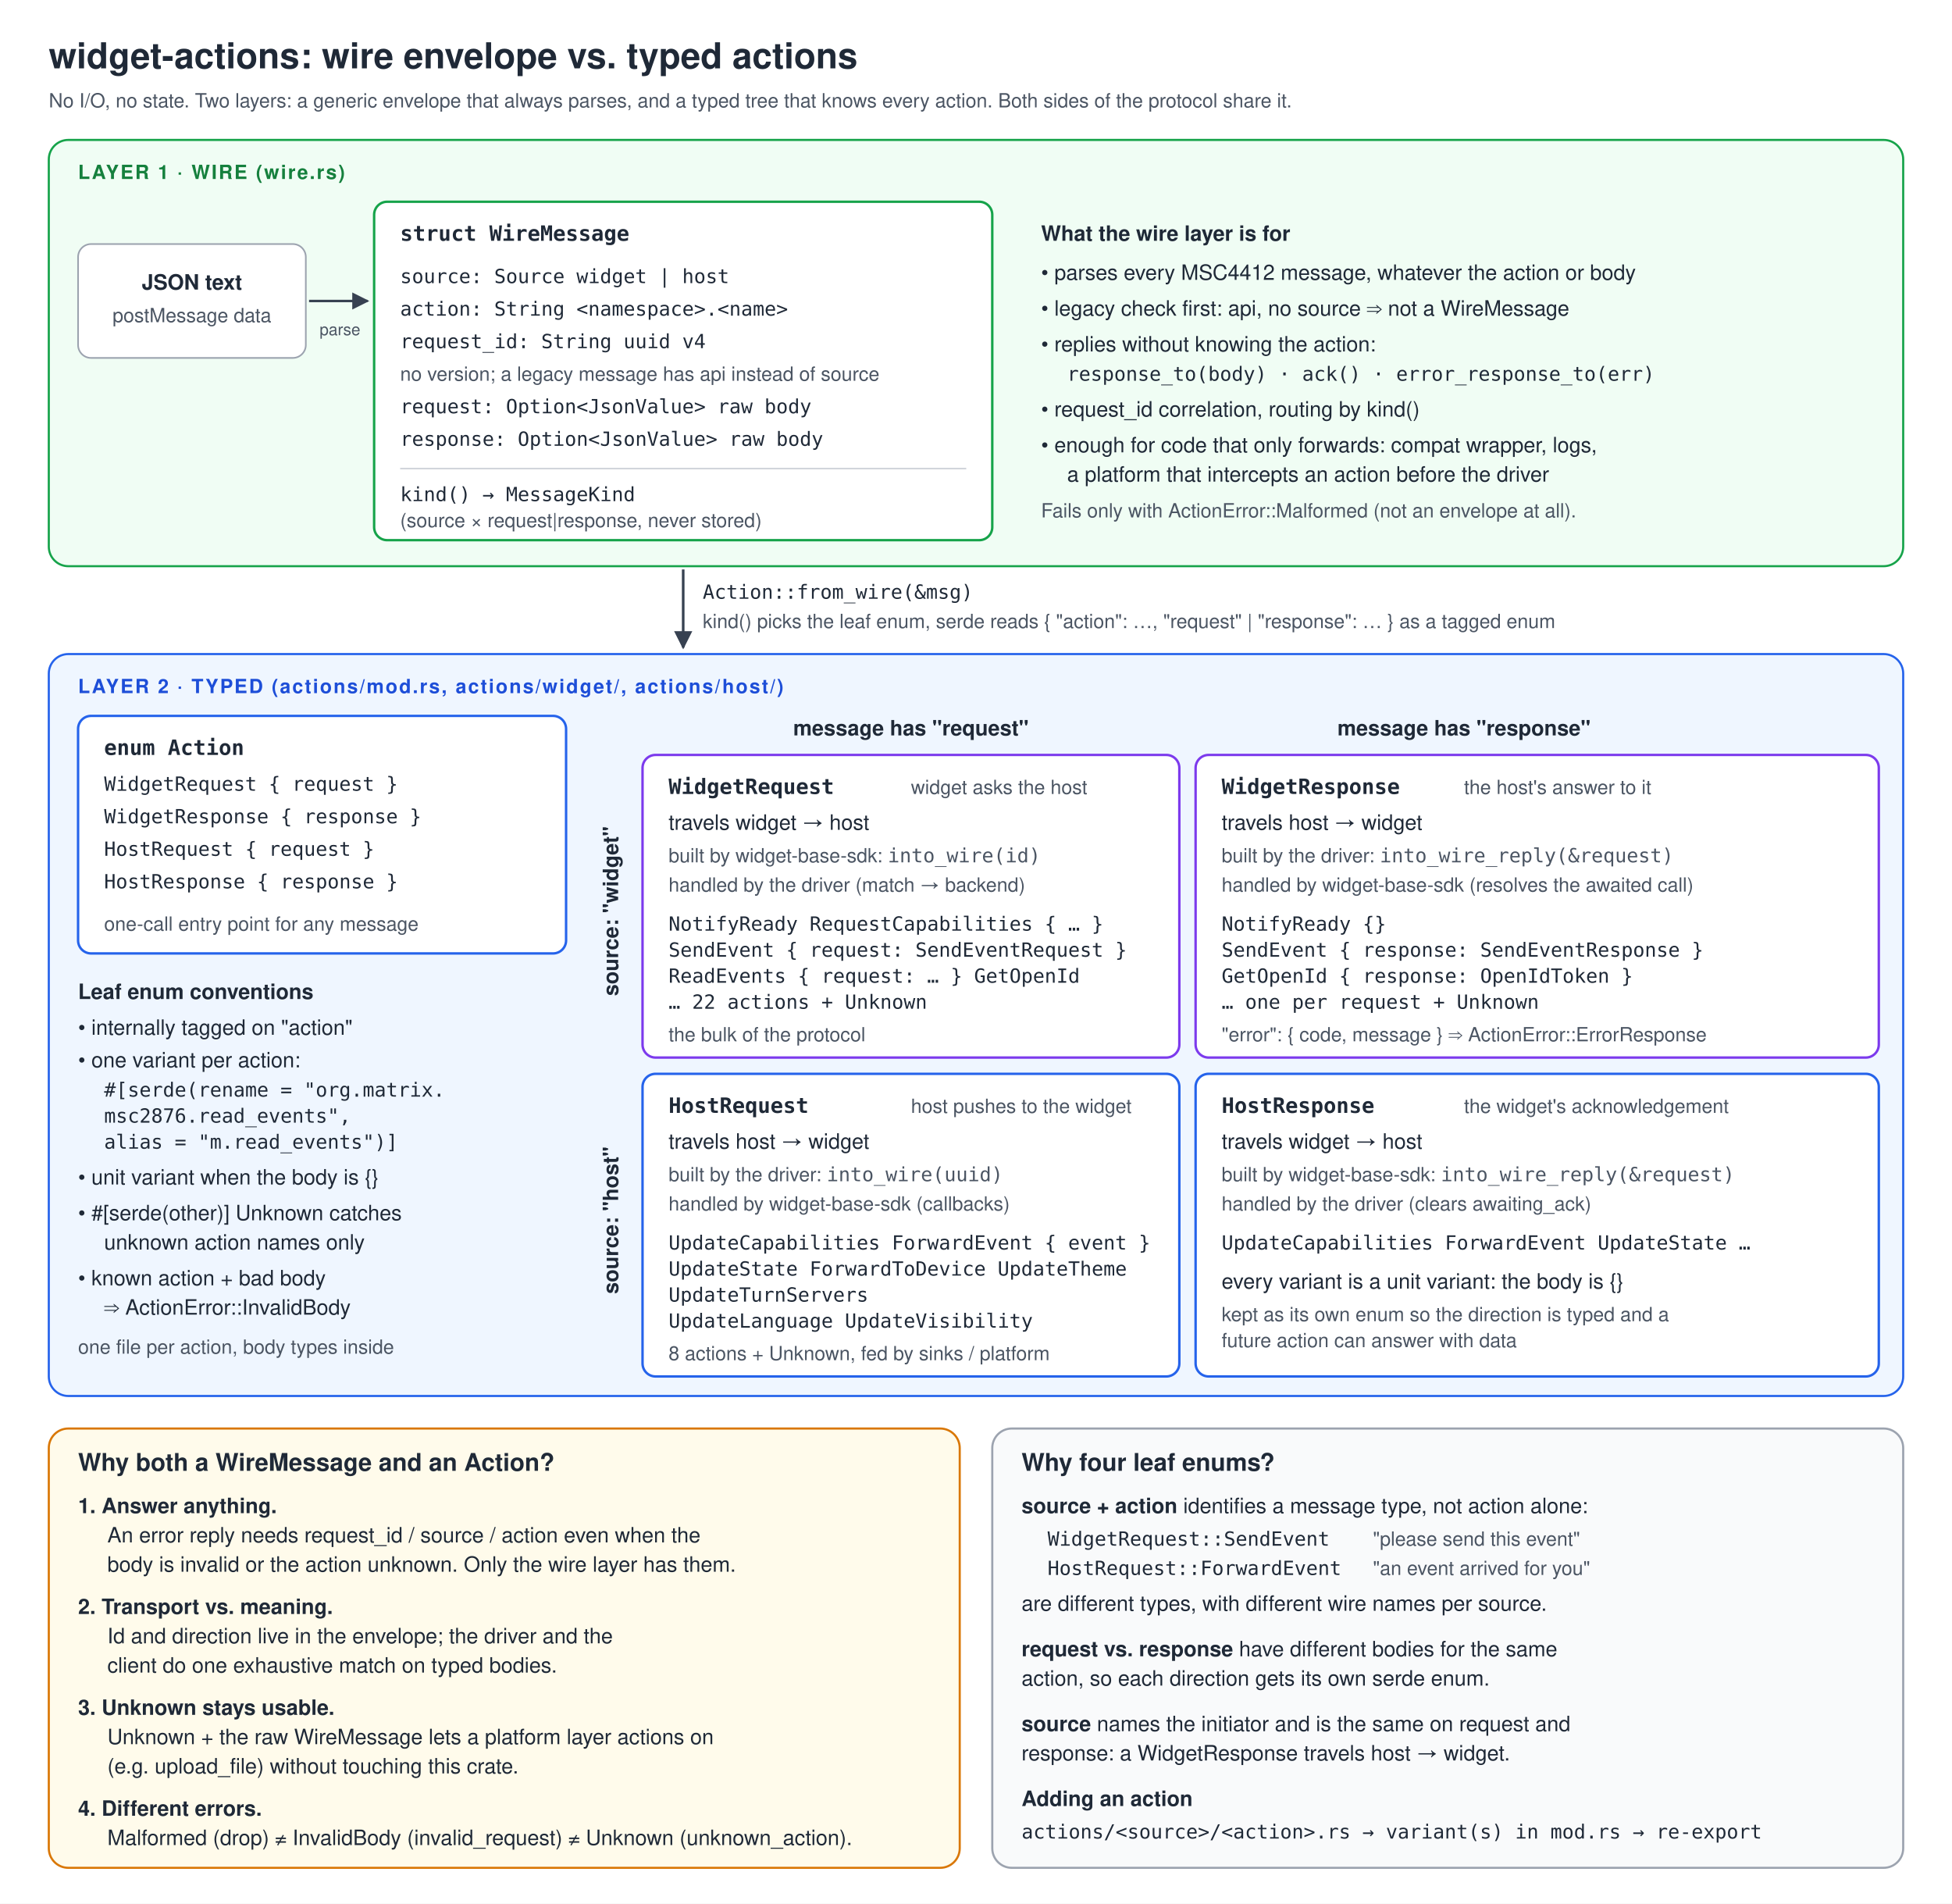
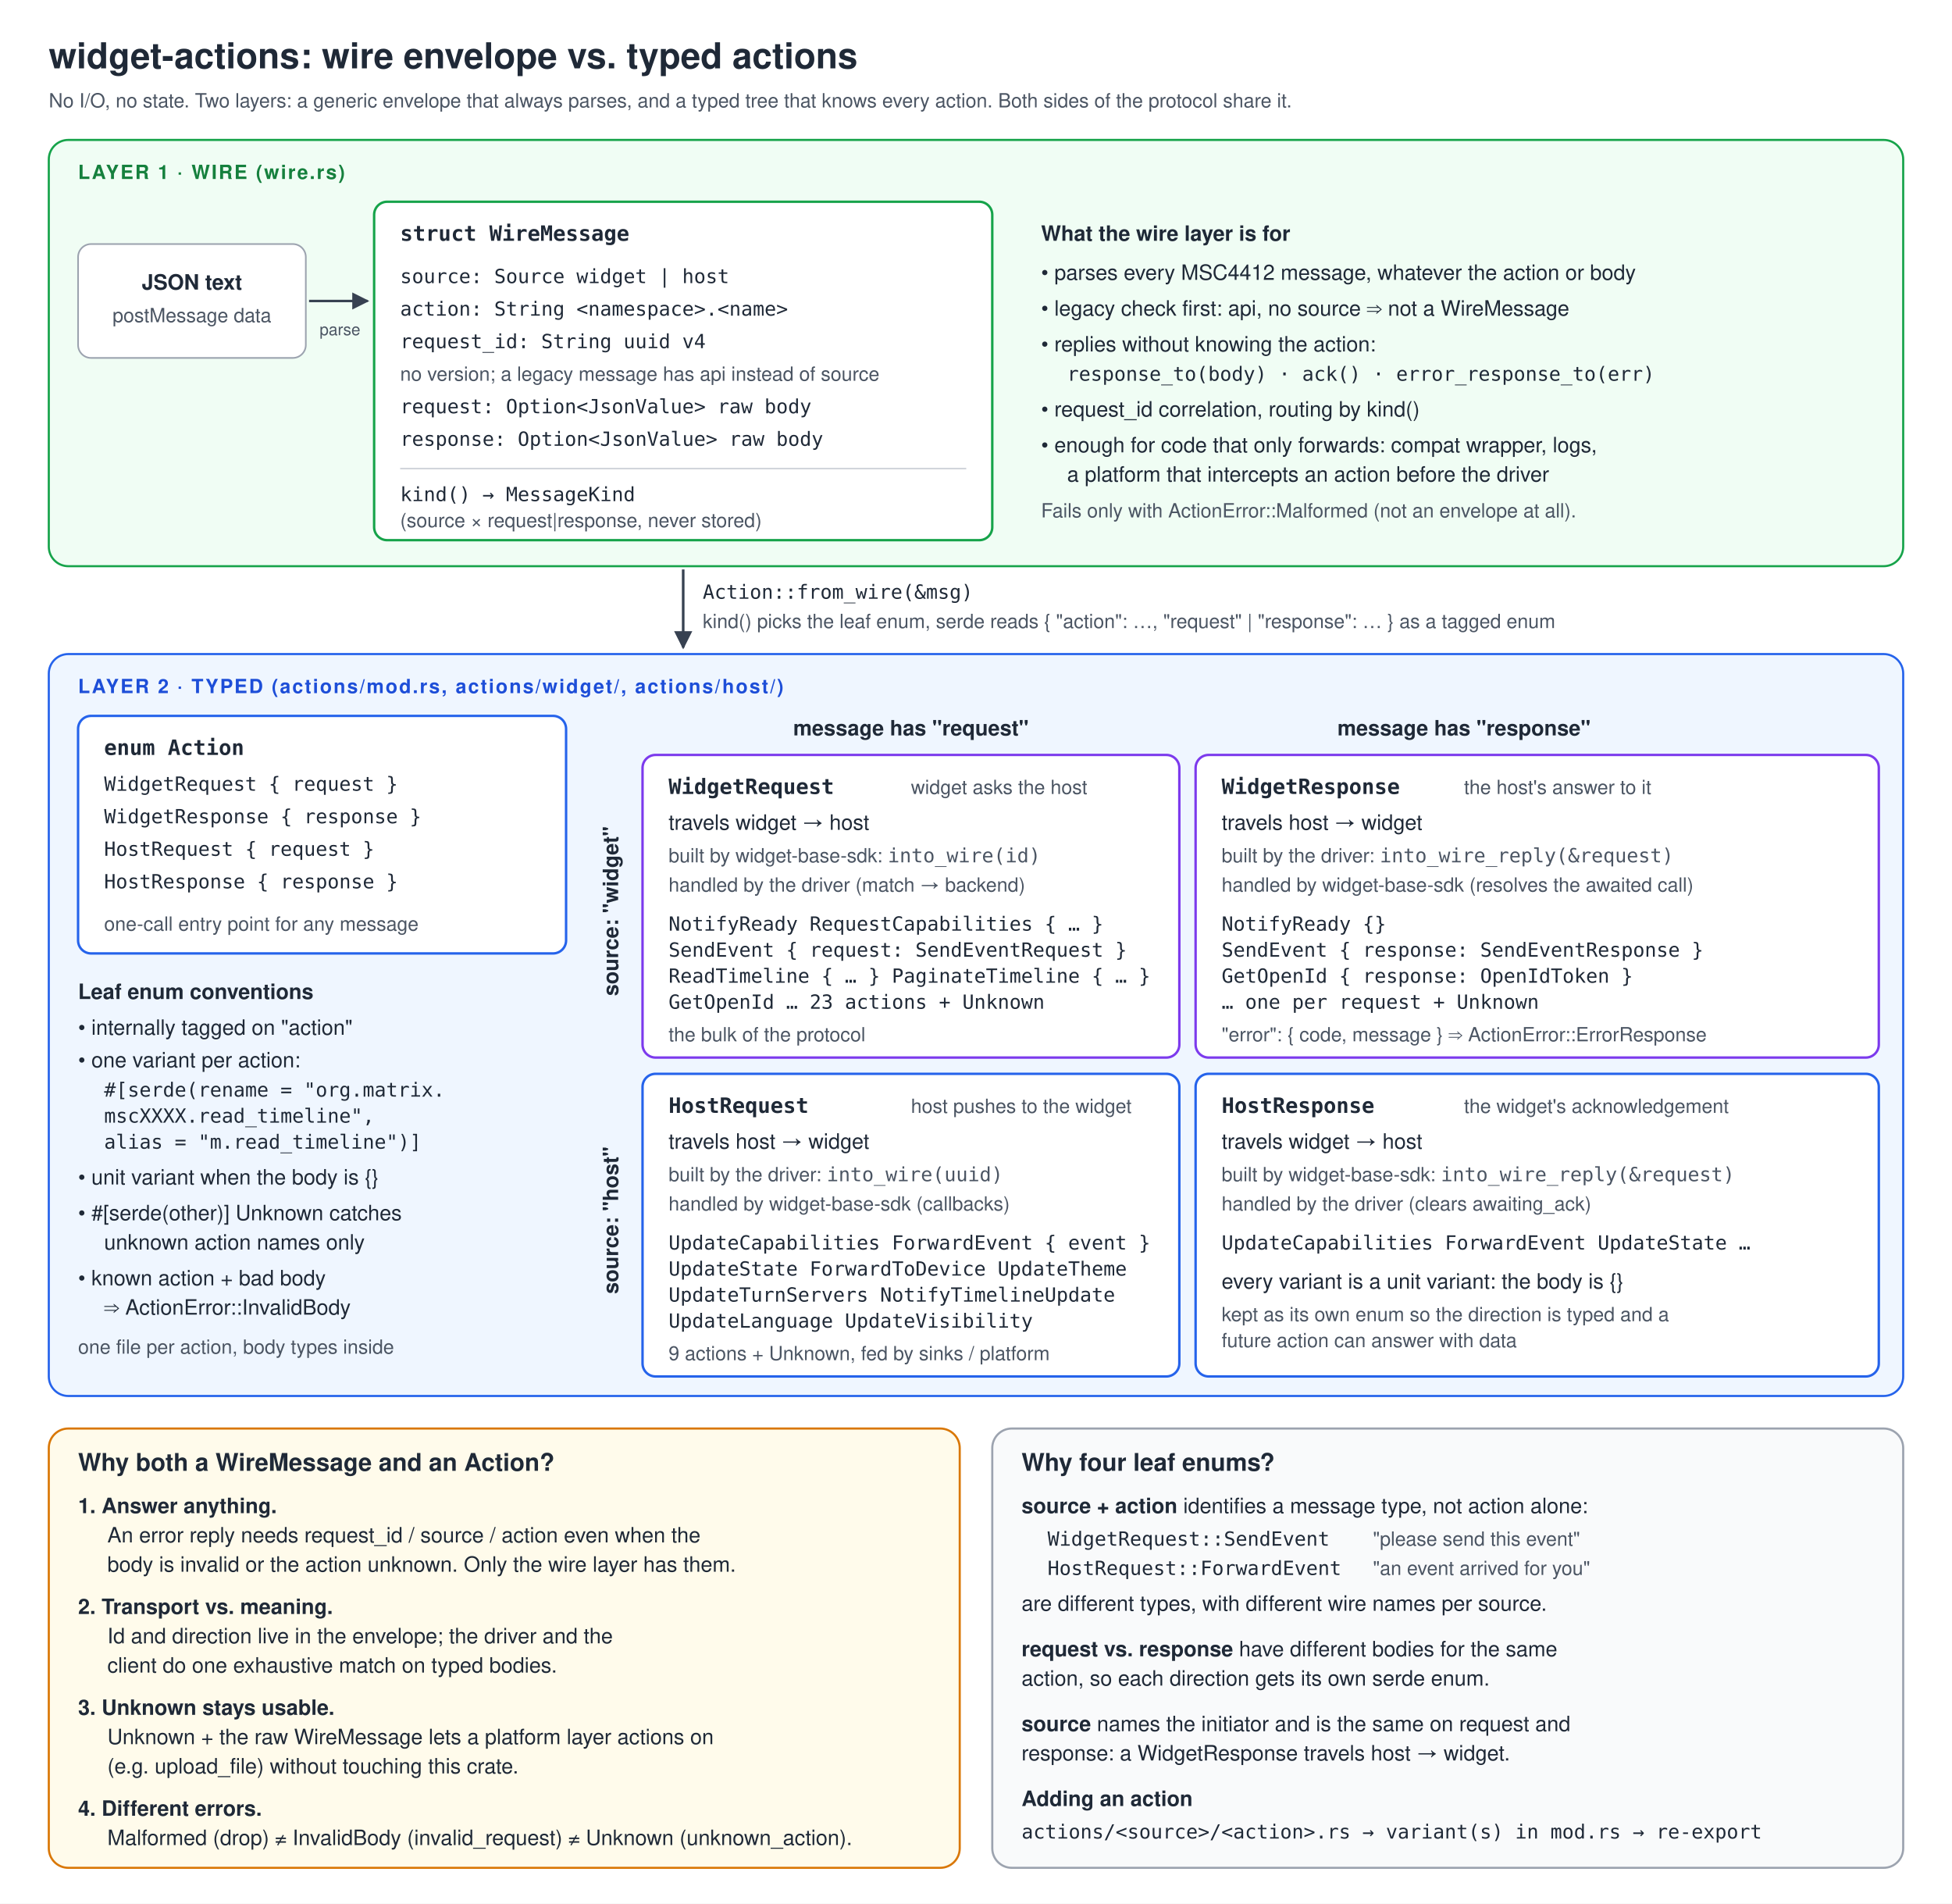
<svg xmlns="http://www.w3.org/2000/svg" viewBox="0 0 1200 1170" width="1200" height="1170" font-family="-apple-system, 'Segoe UI', Helvetica, Arial, sans-serif">
  <style>
    text { fill: #1f2937; white-space: pre; }
    .h1 { font-size: 22px; font-weight: 700; }
    .h2 { font-size: 15px; font-weight: 700; }
    .b { font-size: 13px; }
    .bb { font-size: 13px; font-weight: 700; }
    .s { font-size: 12px; fill: #4b5563; }
    .m { font-family: ui-monospace, SFMono-Regular, Menlo, monospace; font-size: 12px; }
    .mb { font-family: ui-monospace, SFMono-Regular, Menlo, monospace; font-size: 13px; font-weight: 700; }
    .badge { font-size: 11px; font-weight: 700; fill: #ffffff; }
    .layer { font-size: 12px; font-weight: 700; letter-spacing: 1px; }
  </style>
  <defs>
    <marker id="arr" viewBox="0 0 10 10" refX="9" refY="5" markerWidth="7" markerHeight="7" orient="auto">
      <path d="M0,0 L10,5 L0,10 z" fill="#374151" />
    </marker>
  </defs>
  <rect width="1200" height="1170" fill="#ffffff" />
  <text x="30" y="42" class="h1">widget-actions: wire envelope vs. typed actions</text>
  <text x="30" y="66" class="s">No I/O, no state. Two layers: a generic envelope that always parses, and a typed tree that knows every action. Both sides of the protocol share it.</text>
  <rect x="30" y="86" width="1140" height="262" rx="12" fill="#f0fdf4" stroke="#16a34a" stroke-width="1.3" />
  <text x="48" y="110" class="layer" style="fill:#15803d">LAYER 1 · WIRE   (wire.rs)</text>
  <rect x="48" y="150" width="140" height="70" rx="8" fill="#ffffff" stroke="#9ca3af" />
  <text x="118" y="178" class="bb" text-anchor="middle">JSON text</text>
  <text x="118" y="198" class="s" text-anchor="middle">postMessage data</text>
  <line x1="190" y1="185" x2="226" y2="185" stroke="#374151" stroke-width="1.5" marker-end="url(#arr)" />
  <text x="209" y="206" class="s" text-anchor="middle" style="font-size:10px">parse</text>
  <rect x="230" y="124" width="380" height="208" rx="8" fill="#ffffff" stroke="#16a34a" stroke-width="1.5" />
  <text x="246" y="148" class="mb">struct WireMessage</text>
  <text x="246" y="174" class="m">source:     Source      widget | host</text>
  <text x="246" y="194" class="m">action:     String      &lt;namespace&gt;.&lt;name&gt;</text>
  <text x="246" y="214" class="m">request_id: String      uuid v4</text>
  <text x="246" y="234" class="s">no version; a legacy message has api instead of source</text>
  <text x="246" y="254" class="m">request:    Option&lt;JsonValue&gt;   raw body</text>
  <text x="246" y="274" class="m">response:   Option&lt;JsonValue&gt;   raw body</text>
  <line x1="246" y1="288" x2="594" y2="288" stroke="#d1d5db" />
  <text x="246" y="308" class="m">kind() → MessageKind</text>
  <text x="246" y="324" class="s">(source × request|response, never stored)</text>
  <text x="640" y="148" class="bb">What the wire layer is for</text>
  <text x="640" y="172" class="b">• parses every MSC4412 message, whatever the action or body</text>
  <text x="640" y="194" class="b">• legacy check first: api, no source ⇒ not a WireMessage</text>
  <text x="640" y="216" class="b">• replies without knowing the action:</text>
  <text x="656" y="234" class="m">response_to(body) · ack() · error_response_to(err)</text>
  <text x="640" y="256" class="b">• request_id correlation, routing by kind()</text>
  <text x="640" y="278" class="b">• enough for code that only forwards: compat wrapper, logs,</text>
  <text x="656" y="296" class="b">a platform that intercepts an action before the driver</text>
  <text x="640" y="318" class="s">Fails only with ActionError::Malformed (not an envelope at all).</text>
  <line x1="420" y1="350" x2="420" y2="398" stroke="#374151" stroke-width="1.6" marker-end="url(#arr)" />
  <text x="432" y="368" class="m">Action::from_wire(&amp;msg)</text>
  <text x="432" y="386" class="s">kind() picks the leaf enum, serde reads { "action": …, "request" | "response": … } as a tagged enum</text>
  <rect x="30" y="402" width="1140" height="456" rx="12" fill="#eff6ff" stroke="#2563eb" stroke-width="1.3" />
  <text x="48" y="426" class="layer" style="fill:#1d4ed8">LAYER 2 · TYPED   (actions/mod.rs, actions/widget/, actions/host/)</text>
  <rect x="48" y="440" width="300" height="146" rx="8" fill="#ffffff" stroke="#2563eb" stroke-width="1.5" />
  <text x="64" y="464" class="mb">enum Action</text>
  <text x="64" y="486" class="m">WidgetRequest  { request }</text>
  <text x="64" y="506" class="m">WidgetResponse { response }</text>
  <text x="64" y="526" class="m">HostRequest    { request }</text>
  <text x="64" y="546" class="m">HostResponse   { response }</text>
  <text x="64" y="572" class="s">one-call entry point for any message</text>
  <text x="48" y="614" class="bb">Leaf enum conventions</text>
  <text x="48" y="636" class="b">• internally tagged on "action"</text>
  <text x="48" y="656" class="b">• one variant per action:</text>
  <text x="64" y="674" class="m">#[serde(rename = "org.matrix.</text>
-   <text x="64" y="690" class="m">  msc2876.read_events",</text>
-   <text x="64" y="706" class="m">  alias = "m.read_events")]</text>
+   <text x="64" y="690" class="m">  mscXXXX.read_timeline",</text>
+   <text x="64" y="706" class="m">  alias = "m.read_timeline")]</text>
  <text x="48" y="728" class="b">• unit variant when the body is {}</text>
  <text x="48" y="750" class="b">• #[serde(other)] Unknown catches</text>
  <text x="64" y="768" class="b">unknown action names only</text>
  <text x="48" y="790" class="b">• known action + bad body</text>
  <text x="64" y="808" class="b">⇒ ActionError::InvalidBody</text>
  <text x="48" y="832" class="s">one file per action, body types inside</text>
  <text x="560" y="452" class="bb" text-anchor="middle">message has "request"</text>
  <text x="900" y="452" class="bb" text-anchor="middle">message has "response"</text>
  <text x="380" y="560" class="bb" text-anchor="middle" transform="rotate(-90 380 560)">source: "widget"</text>
  <text x="380" y="750" class="bb" text-anchor="middle" transform="rotate(-90 380 750)">source: "host"</text>
  <rect x="395" y="464" width="330" height="186" rx="8" fill="#ffffff" stroke="#7c3aed" stroke-width="1.5" />
  <text x="411" y="488" class="mb">WidgetRequest</text>
  <text x="560" y="488" class="s">widget asks the host</text>
  <text x="411" y="510" class="b">travels widget → host</text>
  <text x="411" y="530" class="s">built by widget-base-sdk: <tspan font-family="ui-monospace, SFMono-Regular, Menlo, monospace" font-size="12">into_wire(id)</tspan>
  </text>
  <text x="411" y="548" class="s">handled by the driver (match → backend)</text>
  <text x="411" y="572" class="m">NotifyReady  RequestCapabilities { … }</text>
  <text x="411" y="588" class="m">SendEvent { request: SendEventRequest }</text>
-   <text x="411" y="604" class="m">ReadEvents { request: … }  GetOpenId</text>
-   <text x="411" y="620" class="m">… 22 actions + Unknown</text>
+   <text x="411" y="604" class="m">ReadTimeline { … }  PaginateTimeline { … }</text>
+   <text x="411" y="620" class="m">GetOpenId  … 23 actions + Unknown</text>
  <text x="411" y="640" class="s">the bulk of the protocol</text>
  <rect x="735" y="464" width="420" height="186" rx="8" fill="#ffffff" stroke="#7c3aed" stroke-width="1.5" />
  <text x="751" y="488" class="mb">WidgetResponse</text>
  <text x="900" y="488" class="s">the host's answer to it</text>
  <text x="751" y="510" class="b">travels host → widget</text>
  <text x="751" y="530" class="s">built by the driver: <tspan font-family="ui-monospace, SFMono-Regular, Menlo, monospace" font-size="12">into_wire_reply(&amp;request)</tspan>
  </text>
  <text x="751" y="548" class="s">handled by widget-base-sdk (resolves the awaited call)</text>
  <text x="751" y="572" class="m">NotifyReady                      {}</text>
  <text x="751" y="588" class="m">SendEvent { response: SendEventResponse }</text>
  <text x="751" y="604" class="m">GetOpenId { response: OpenIdToken }</text>
  <text x="751" y="620" class="m">… one per request + Unknown</text>
  <text x="751" y="640" class="s">"error": { code, message } ⇒ ActionError::ErrorResponse</text>
  <rect x="395" y="660" width="330" height="186" rx="8" fill="#ffffff" stroke="#2563eb" stroke-width="1.5" />
  <text x="411" y="684" class="mb">HostRequest</text>
  <text x="560" y="684" class="s">host pushes to the widget</text>
  <text x="411" y="706" class="b">travels host → widget</text>
  <text x="411" y="726" class="s">built by the driver: <tspan font-family="ui-monospace, SFMono-Regular, Menlo, monospace" font-size="12">into_wire(uuid)</tspan>
  </text>
  <text x="411" y="744" class="s">handled by widget-base-sdk (callbacks)</text>
  <text x="411" y="768" class="m">UpdateCapabilities  ForwardEvent { event }</text>
  <text x="411" y="784" class="m">UpdateState  ForwardToDevice  UpdateTheme</text>
-   <text x="411" y="800" class="m">UpdateTurnServers</text>
+   <text x="411" y="800" class="m">UpdateTurnServers  NotifyTimelineUpdate</text>
  <text x="411" y="816" class="m">UpdateLanguage  UpdateVisibility</text>
-   <text x="411" y="836" class="s">8 actions + Unknown, fed by sinks / platform</text>
+   <text x="411" y="836" class="s">9 actions + Unknown, fed by sinks / platform</text>
  <rect x="735" y="660" width="420" height="186" rx="8" fill="#ffffff" stroke="#2563eb" stroke-width="1.5" />
  <text x="751" y="684" class="mb">HostResponse</text>
  <text x="900" y="684" class="s">the widget's acknowledgement</text>
  <text x="751" y="706" class="b">travels widget → host</text>
  <text x="751" y="726" class="s">built by widget-base-sdk: <tspan font-family="ui-monospace, SFMono-Regular, Menlo, monospace" font-size="12">into_wire_reply(&amp;request)</tspan>
  </text>
  <text x="751" y="744" class="s">handled by the driver (clears awaiting_ack)</text>
  <text x="751" y="768" class="m">UpdateCapabilities  ForwardEvent  UpdateState …</text>
  <text x="751" y="792" class="b">every variant is a unit variant: the body is {}</text>
  <text x="751" y="812" class="s">kept as its own enum so the direction is typed and a</text>
  <text x="751" y="828" class="s">future action can answer with data</text>
  <rect x="30" y="878" width="560" height="270" rx="12" fill="#fffbeb" stroke="#d97706" stroke-width="1.3" />
  <text x="48" y="904" class="h2">Why both a WireMessage and an Action?</text>
  <text x="48" y="930" class="bb">1. Answer anything.</text>
  <text x="66" y="948" class="b">An error reply needs request_id / source / action even when the</text>
  <text x="66" y="966" class="b">body is invalid or the action unknown. Only the wire layer has them.</text>
  <text x="48" y="992" class="bb">2. Transport vs. meaning.</text>
  <text x="66" y="1010" class="b">Id and direction live in the envelope; the driver and the</text>
  <text x="66" y="1028" class="b">client do one exhaustive match on typed bodies.</text>
  <text x="48" y="1054" class="bb">3. Unknown stays usable.</text>
  <text x="66" y="1072" class="b">Unknown + the raw WireMessage lets a platform layer actions on</text>
  <text x="66" y="1090" class="b">(e.g. upload_file) without touching this crate.</text>
  <text x="48" y="1116" class="bb">4. Different errors.</text>
  <text x="66" y="1134" class="b">Malformed (drop) ≠ InvalidBody (invalid_request) ≠ Unknown (unknown_action).</text>
  <rect x="610" y="878" width="560" height="270" rx="12" fill="#f9fafb" stroke="#9ca3af" stroke-width="1.3" />
  <text x="628" y="904" class="h2">Why four leaf enums?</text>
  <text x="628" y="930" class="b">
    <tspan font-weight="700">source + action</tspan> identifies a message type, not action alone:</text>
  <text x="644" y="950" class="m">WidgetRequest::SendEvent</text>
  <text x="844" y="950" class="s">"please send this event"</text>
  <text x="644" y="968" class="m">HostRequest::ForwardEvent</text>
  <text x="844" y="968" class="s">"an event arrived for you"</text>
  <text x="628" y="990" class="b">are different types, with different wire names per source.</text>
  <text x="628" y="1018" class="b">
    <tspan font-weight="700">request vs. response</tspan> have different bodies for the same</text>
  <text x="628" y="1036" class="b">action, so each direction gets its own serde enum.</text>
  <text x="628" y="1064" class="b">
    <tspan font-weight="700">source</tspan> names the initiator and is the same on request and</text>
  <text x="628" y="1082" class="b">response: a WidgetResponse travels host → widget.</text>
  <text x="628" y="1110" class="bb">Adding an action</text>
  <text x="628" y="1130" class="m">actions/&lt;source&gt;/&lt;action&gt;.rs  →  variant(s) in mod.rs  →  re-export</text>
</svg>
